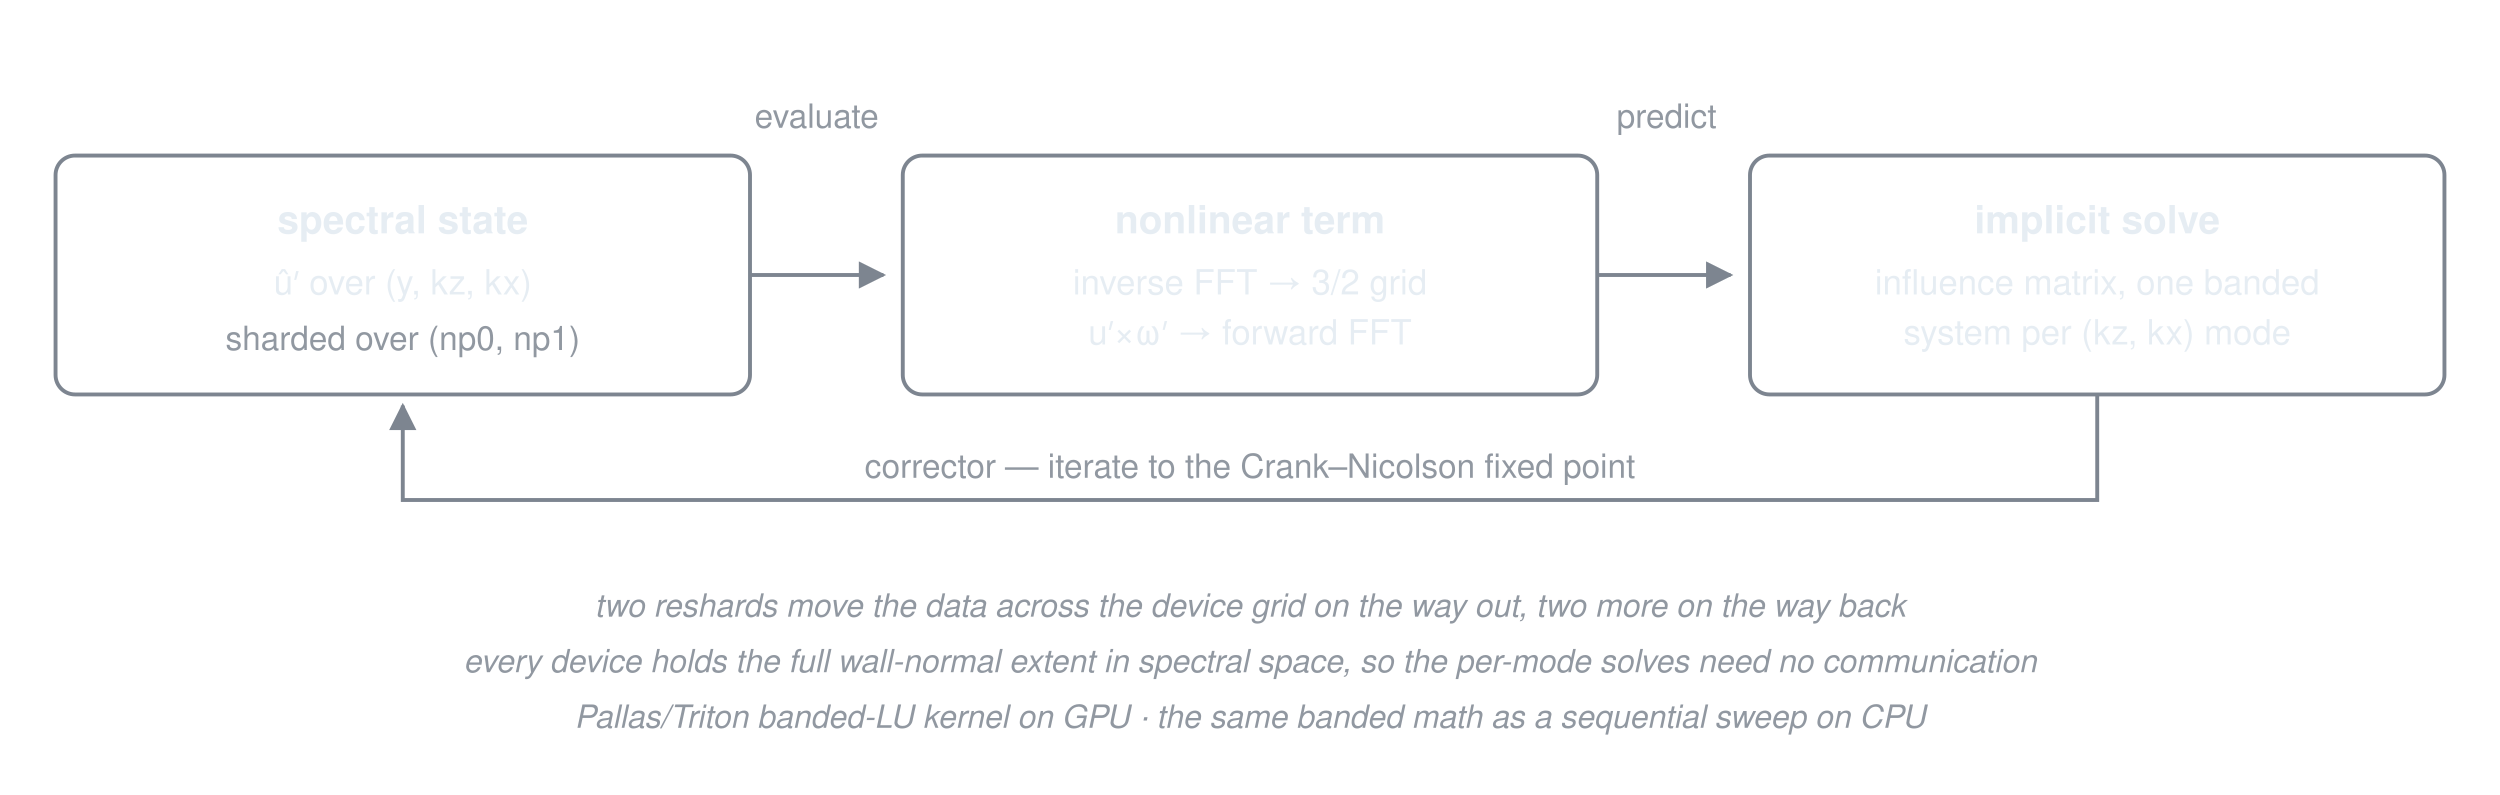
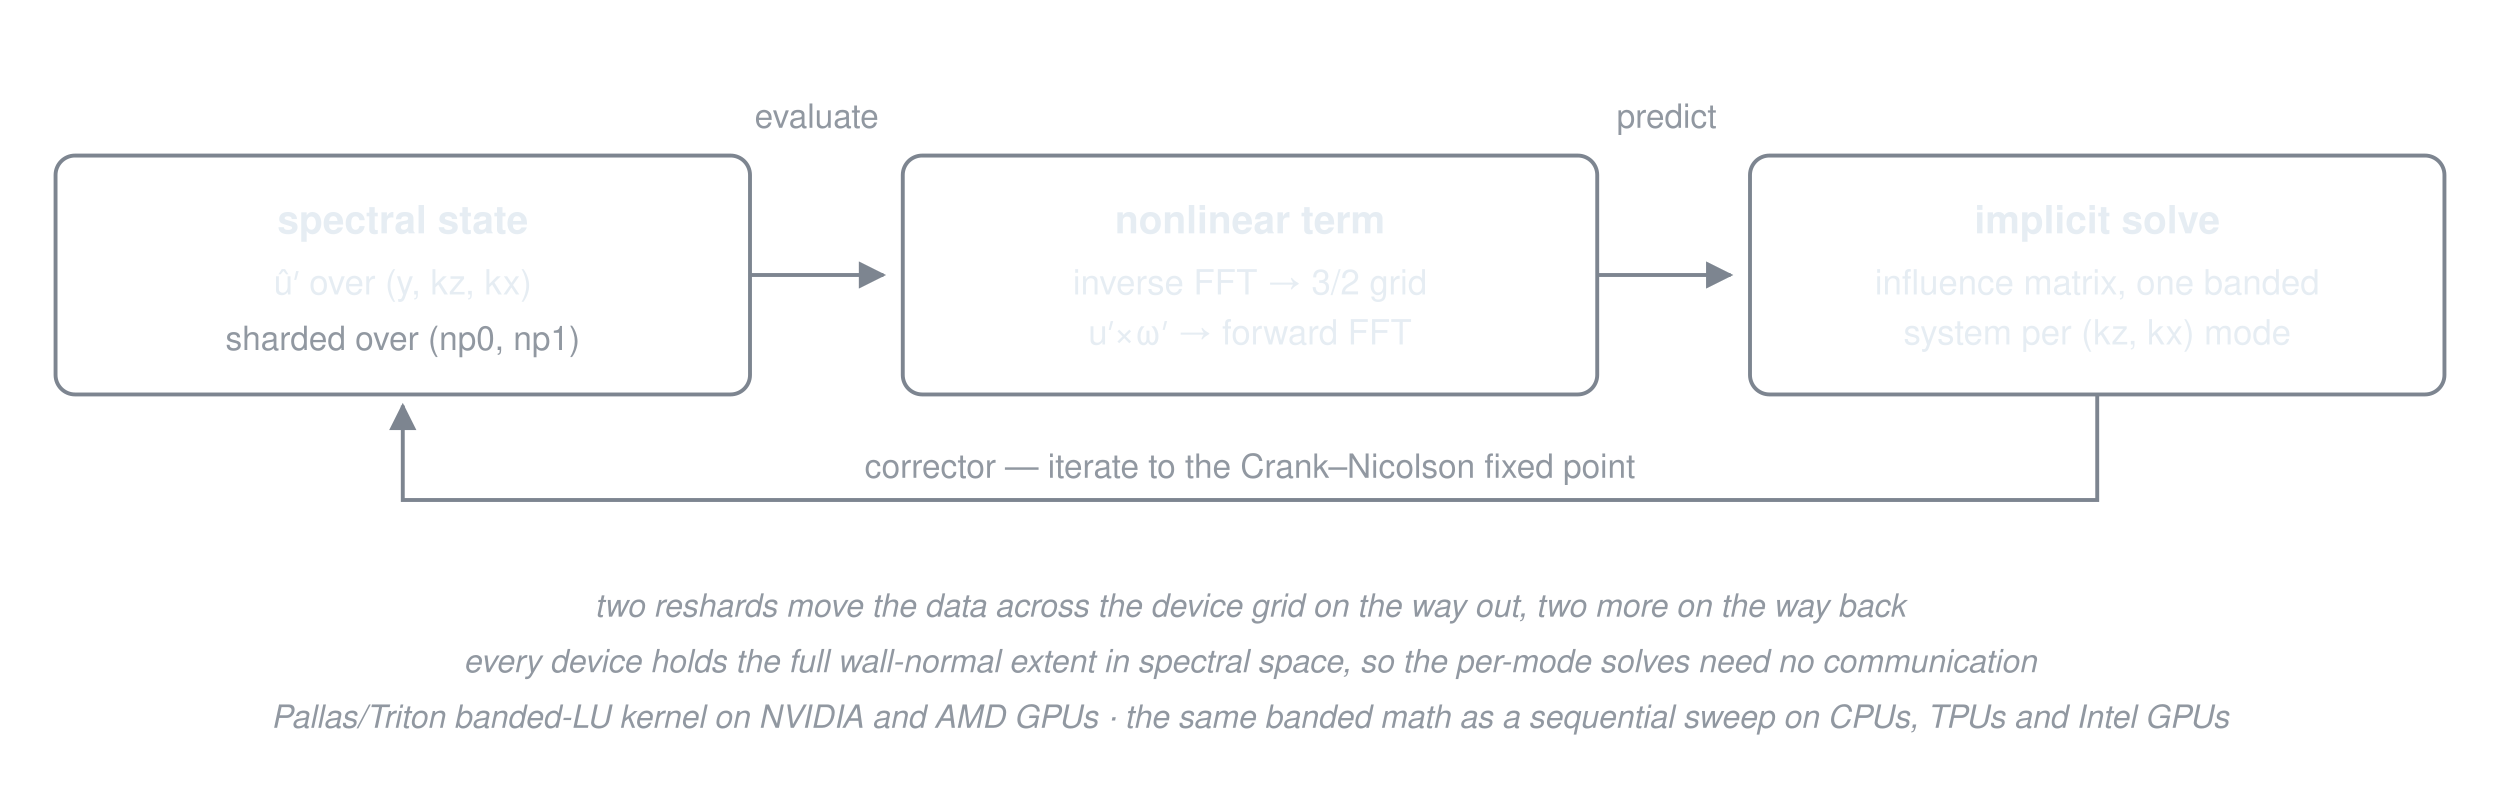
<svg xmlns="http://www.w3.org/2000/svg" width="900" height="286" viewBox="0 0 900 286" role="img" aria-label="One dnsjax time step: the sharded spectral state, the 3/2-dealiased pseudo-spectral nonlinear term, a per-mode banded influence-matrix solve, and the corrector loop back to the state.">
  <style>
    .b { fill: none; stroke: #7d8590; stroke-width: 1.4; }
    .a { fill: none; stroke: #7d8590; stroke-width: 1.4; }
    text { font-family: -apple-system, BlinkMacSystemFont, "Segoe UI",
            Helvetica, Arial, sans-serif; fill: #e6edf3; }
    .t { font-size: 14px; font-weight: 600; }
    .s { font-size: 12.5px; }
    .l { font-size: 12px; fill: #9198a1; }
    .n { font-size: 11.5px; fill: #9198a1; font-style: italic; }
  </style>
  <defs>
    <marker id="h" viewBox="0 0 10 10" refX="9" refY="5" markerWidth="7" markerHeight="7" orient="auto-start-reverse">
      <path d="M 0 0 L 10 5 L 0 10 z" fill="#7d8590" />
    </marker>
  </defs>
  <rect class="b" x="20" y="56" width="250" height="86" rx="7" />
  <text class="t" x="145" y="84" text-anchor="middle">spectral state</text>
  <text class="s" x="145" y="106" text-anchor="middle">û′ over (y, kz, kx)</text>
  <text class="l" x="145" y="126" text-anchor="middle">sharded over (np0, np1)</text>
  <rect class="b" x="325" y="56" width="250" height="86" rx="7" />
  <text class="t" x="450" y="84" text-anchor="middle">nonlinear term</text>
  <text class="s" x="450" y="106" text-anchor="middle">inverse FFT → 3/2 grid</text>
  <text class="s" x="450" y="124" text-anchor="middle">u′×ω′ → forward FFT</text>
  <rect class="b" x="630" y="56" width="250" height="86" rx="7" />
  <text class="t" x="755" y="84" text-anchor="middle">implicit solve</text>
  <text class="s" x="755" y="106" text-anchor="middle">influence matrix, one banded</text>
  <text class="s" x="755" y="124" text-anchor="middle">system per (kz, kx) mode</text>
  <path class="a" d="M 270 99 L 318 99" marker-end="url(#h)" />
  <path class="a" d="M 575 99 L 623 99" marker-end="url(#h)" />
  <text class="l" x="294" y="46" text-anchor="middle">evaluate</text>
  <text class="l" x="600" y="46" text-anchor="middle">predict</text>
  <path class="a" d="M 755 142 L 755 180 L 145 180 L 145 146" marker-end="url(#h)" />
  <text class="l" x="450" y="172" text-anchor="middle">corrector — iterate to the Crank–Nicolson fixed point</text>
  <text class="n" x="450" y="222" text-anchor="middle">two reshards move the data across the device grid on the way out, two more on the way back</text>
  <text class="n" x="450" y="242" text-anchor="middle">every device holds the full wall-normal extent in spectral space, so the per-mode solves need no communication</text>
-   <text class="n" x="450" y="262" text-anchor="middle">Pallas/Triton banded-LU kernel on GPU · the same banded math as a sequential sweep on CPU</text>
+   <text class="n" x="450" y="262" text-anchor="middle">Pallas/Triton banded-LU kernel on NVIDIA and AMD GPUs · the same banded math as a sequential sweep on CPUs, TPUs and Intel GPUs</text>
</svg>
